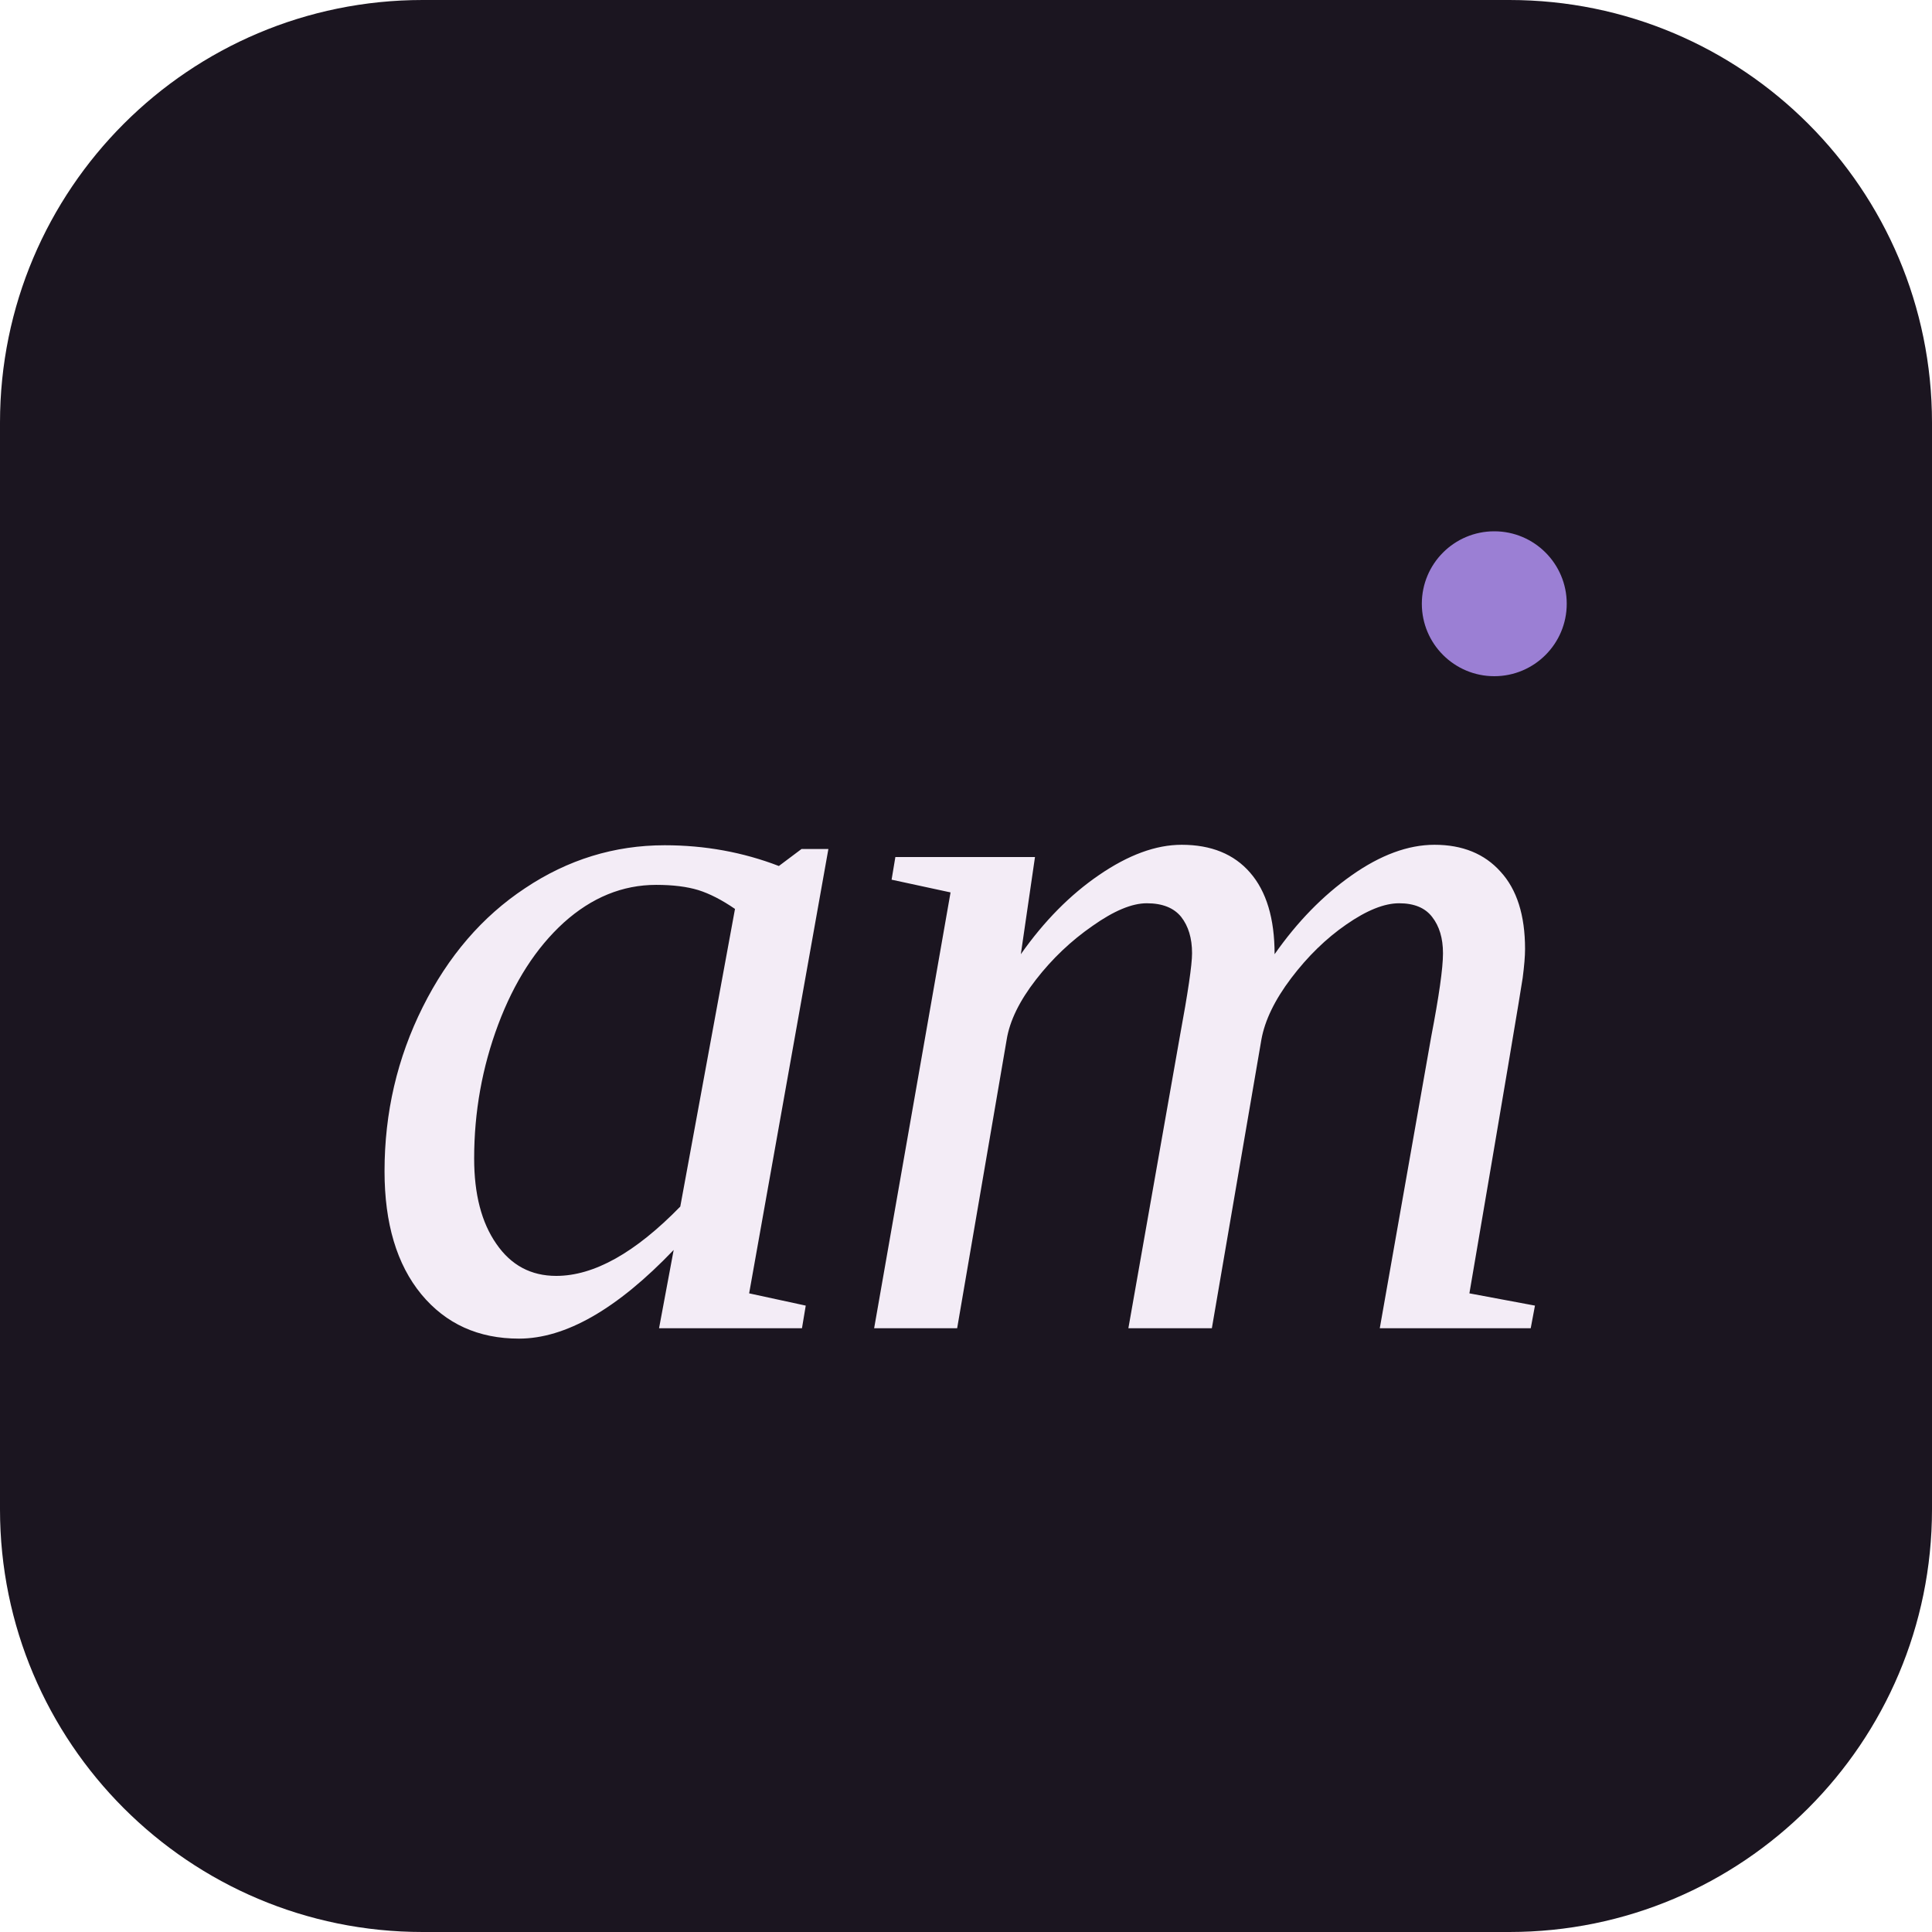
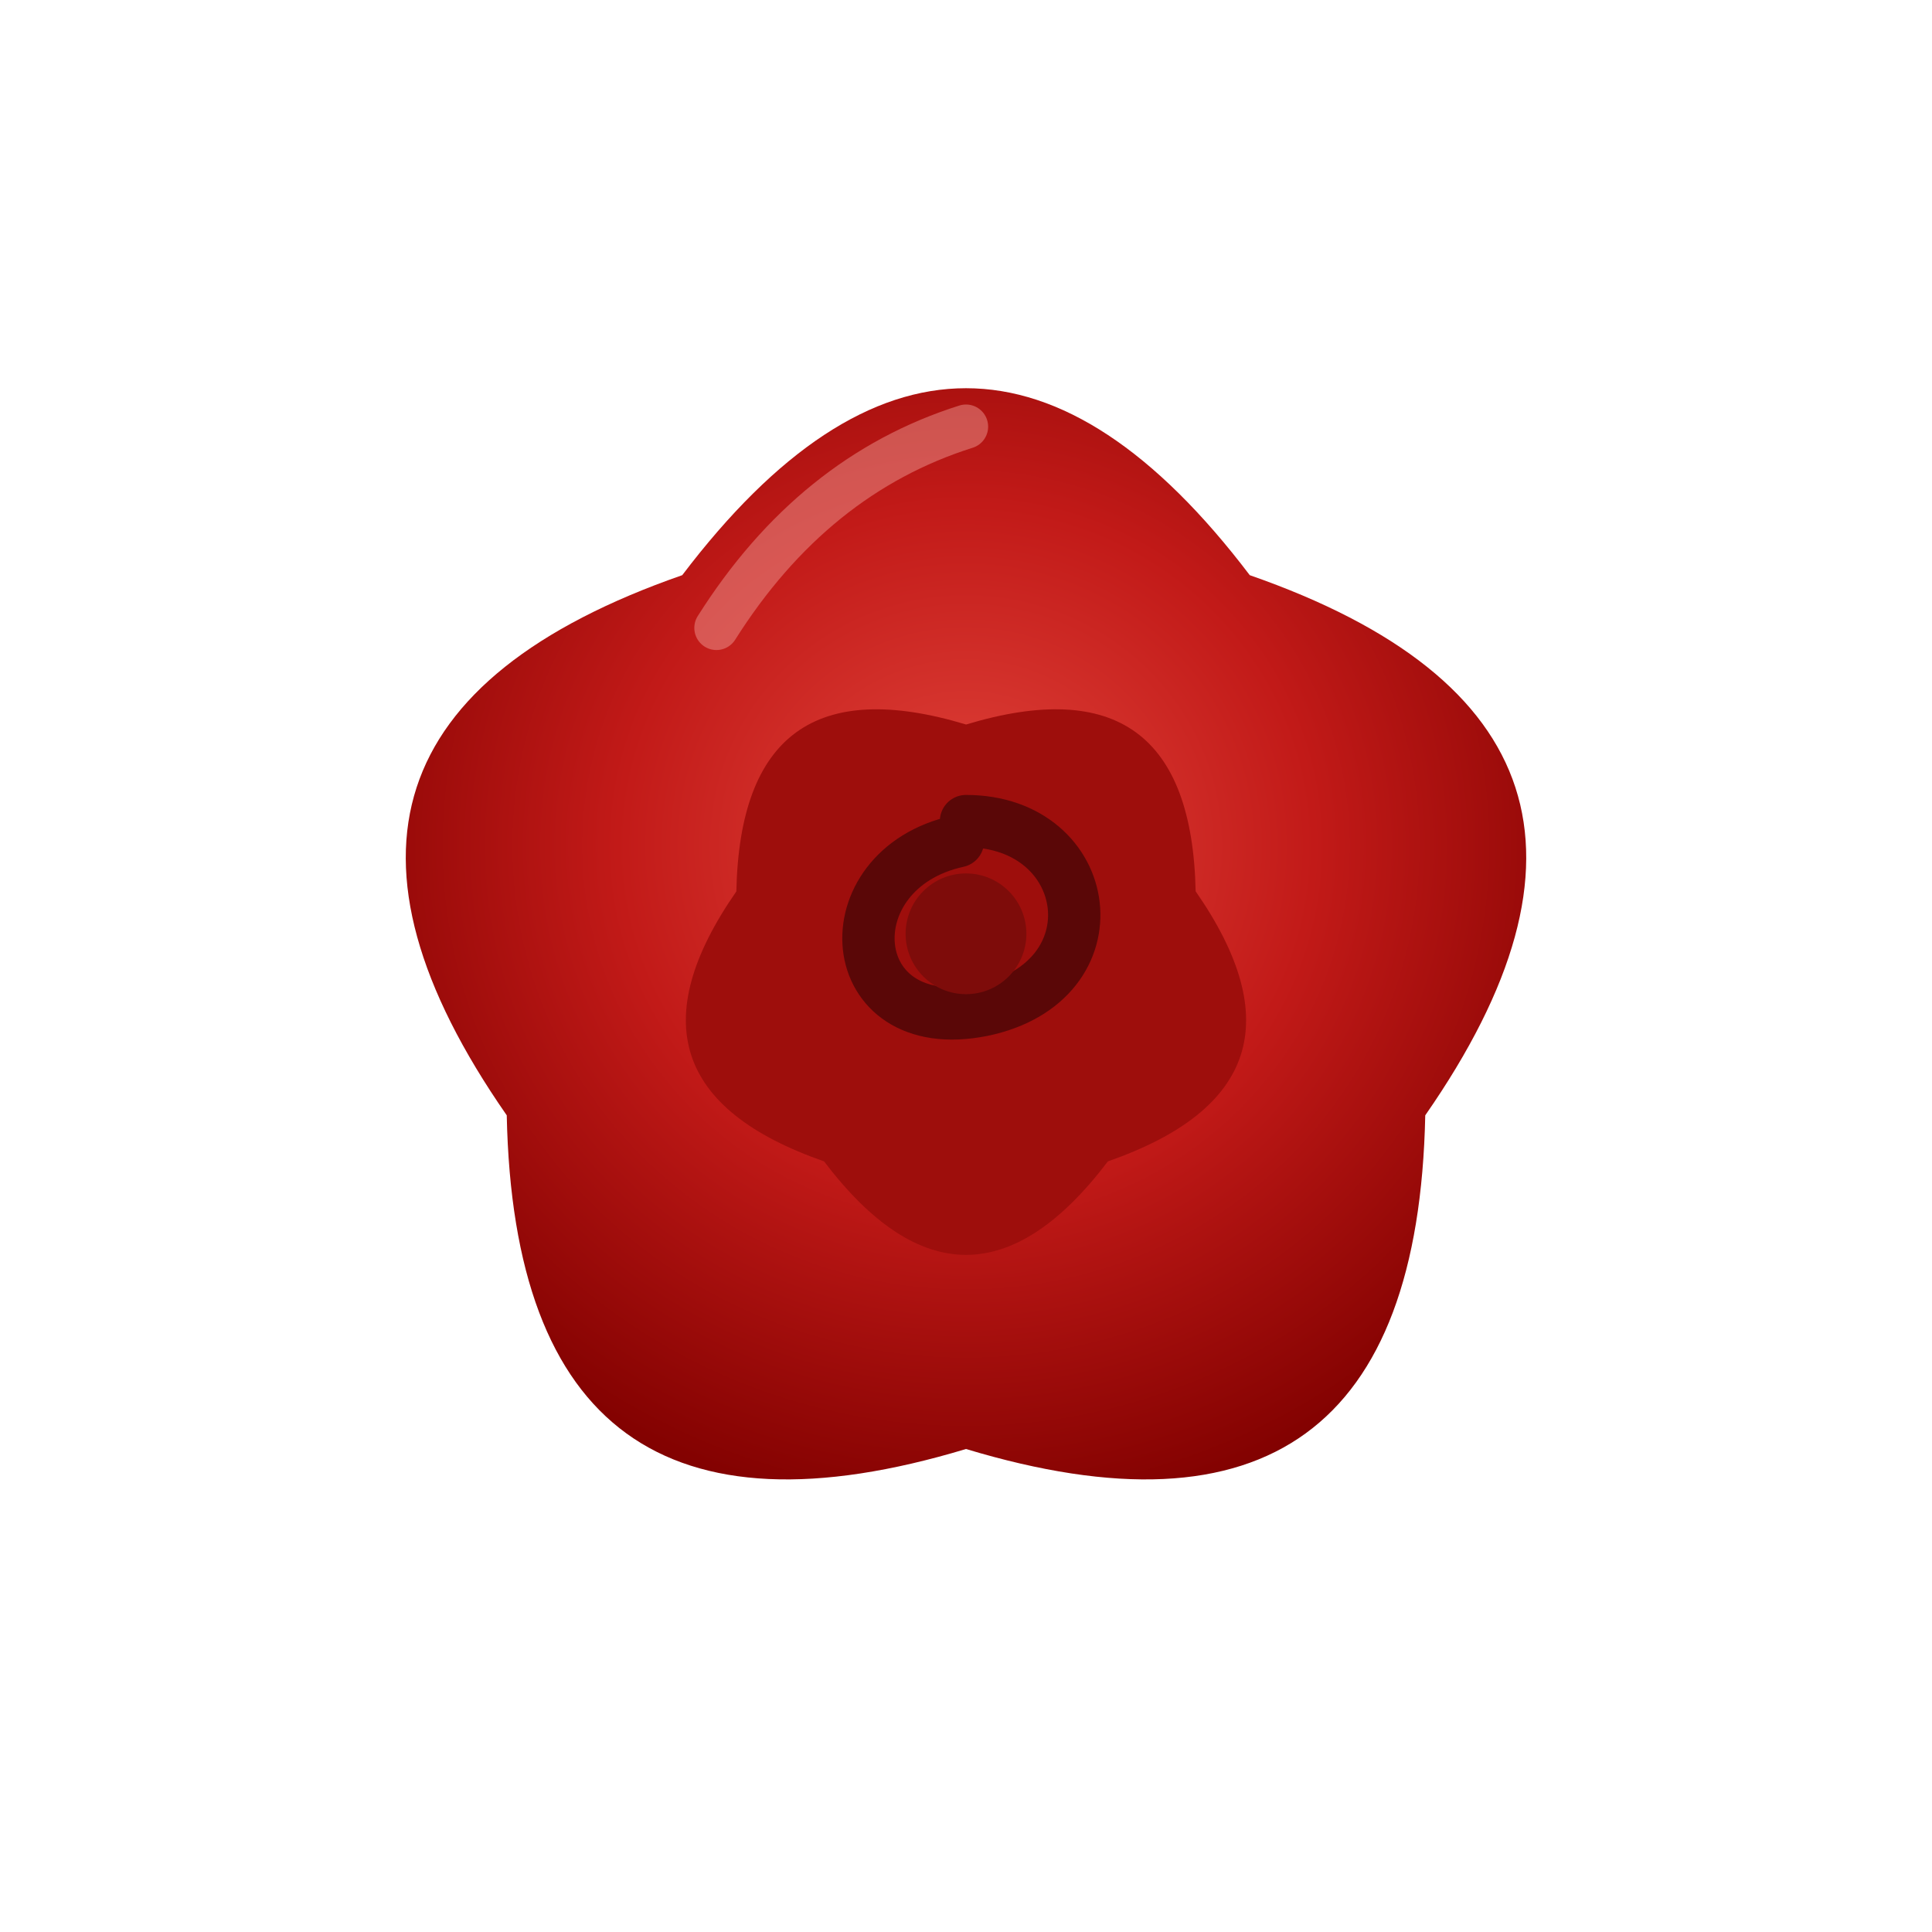
- <svg xmlns="http://www.w3.org/2000/svg" width="64" height="64" viewBox="0 0 64 64" role="img" aria-label="Akilah Mali">
-   <rect width="64" height="64" rx="14" fill="#1B1520" />
-   <text x="32" y="44" text-anchor="middle" font-family="Georgia, 'Times New Roman', ui-serif, serif" font-style="italic" font-weight="500" font-size="34" fill="#F3ECF6" letter-spacing="-1">am</text>
-   <circle cx="49.5" cy="20" r="2.4" fill="#9B7FD4" />
+ <svg xmlns="http://www.w3.org/2000/svg" width="48" height="48" viewBox="0 0 48 48" fill="none" role="img" aria-label="Akilah Mali">
+   <defs>
+     <radialGradient id="bloom" cx="0.5" cy="0.42" r="0.62">
+       <stop offset="0" stop-color="#E2453C" />
+       <stop offset="0.5" stop-color="#C21A18" />
+       <stop offset="1" stop-color="#810100" />
+     </radialGradient>
+   </defs>
+   <path d="M16.95 14.29 Q24 5 31.05 14.29 Q42.07 18.13 35.41 27.71 Q35.17 39.37 24 36 Q12.83 39.37 12.59 27.71 Q5.93 18.13 16.95 14.29 Z" fill="url(#bloom)" />
+   <path transform="translate(12 12) scale(0.5) rotate(36 24 24)" d="M16.95 14.29 Q24 5 31.05 14.29 Q42.07 18.13 35.41 27.71 Q35.17 39.37 24 36 Q12.83 39.37 12.59 27.71 Q5.93 18.13 16.95 14.29 Z" fill="#9E0E0C" />
+   <path d="M24 20.4 C27.2 20.4 27.8 24.4 24.4 25.1 C20.9 25.8 20.6 21.6 23.8 20.9" fill="none" stroke="#5A0707" stroke-width="1.3" stroke-linecap="round" />
+   <circle cx="24" cy="23.2" r="1.5" fill="#7E0C0A" />
+   <path d="M17.8 15.6 Q20.2 11.8 24 10.6" fill="none" stroke="#F3A39C" stroke-width="1.1" stroke-opacity="0.45" stroke-linecap="round" />
</svg>
